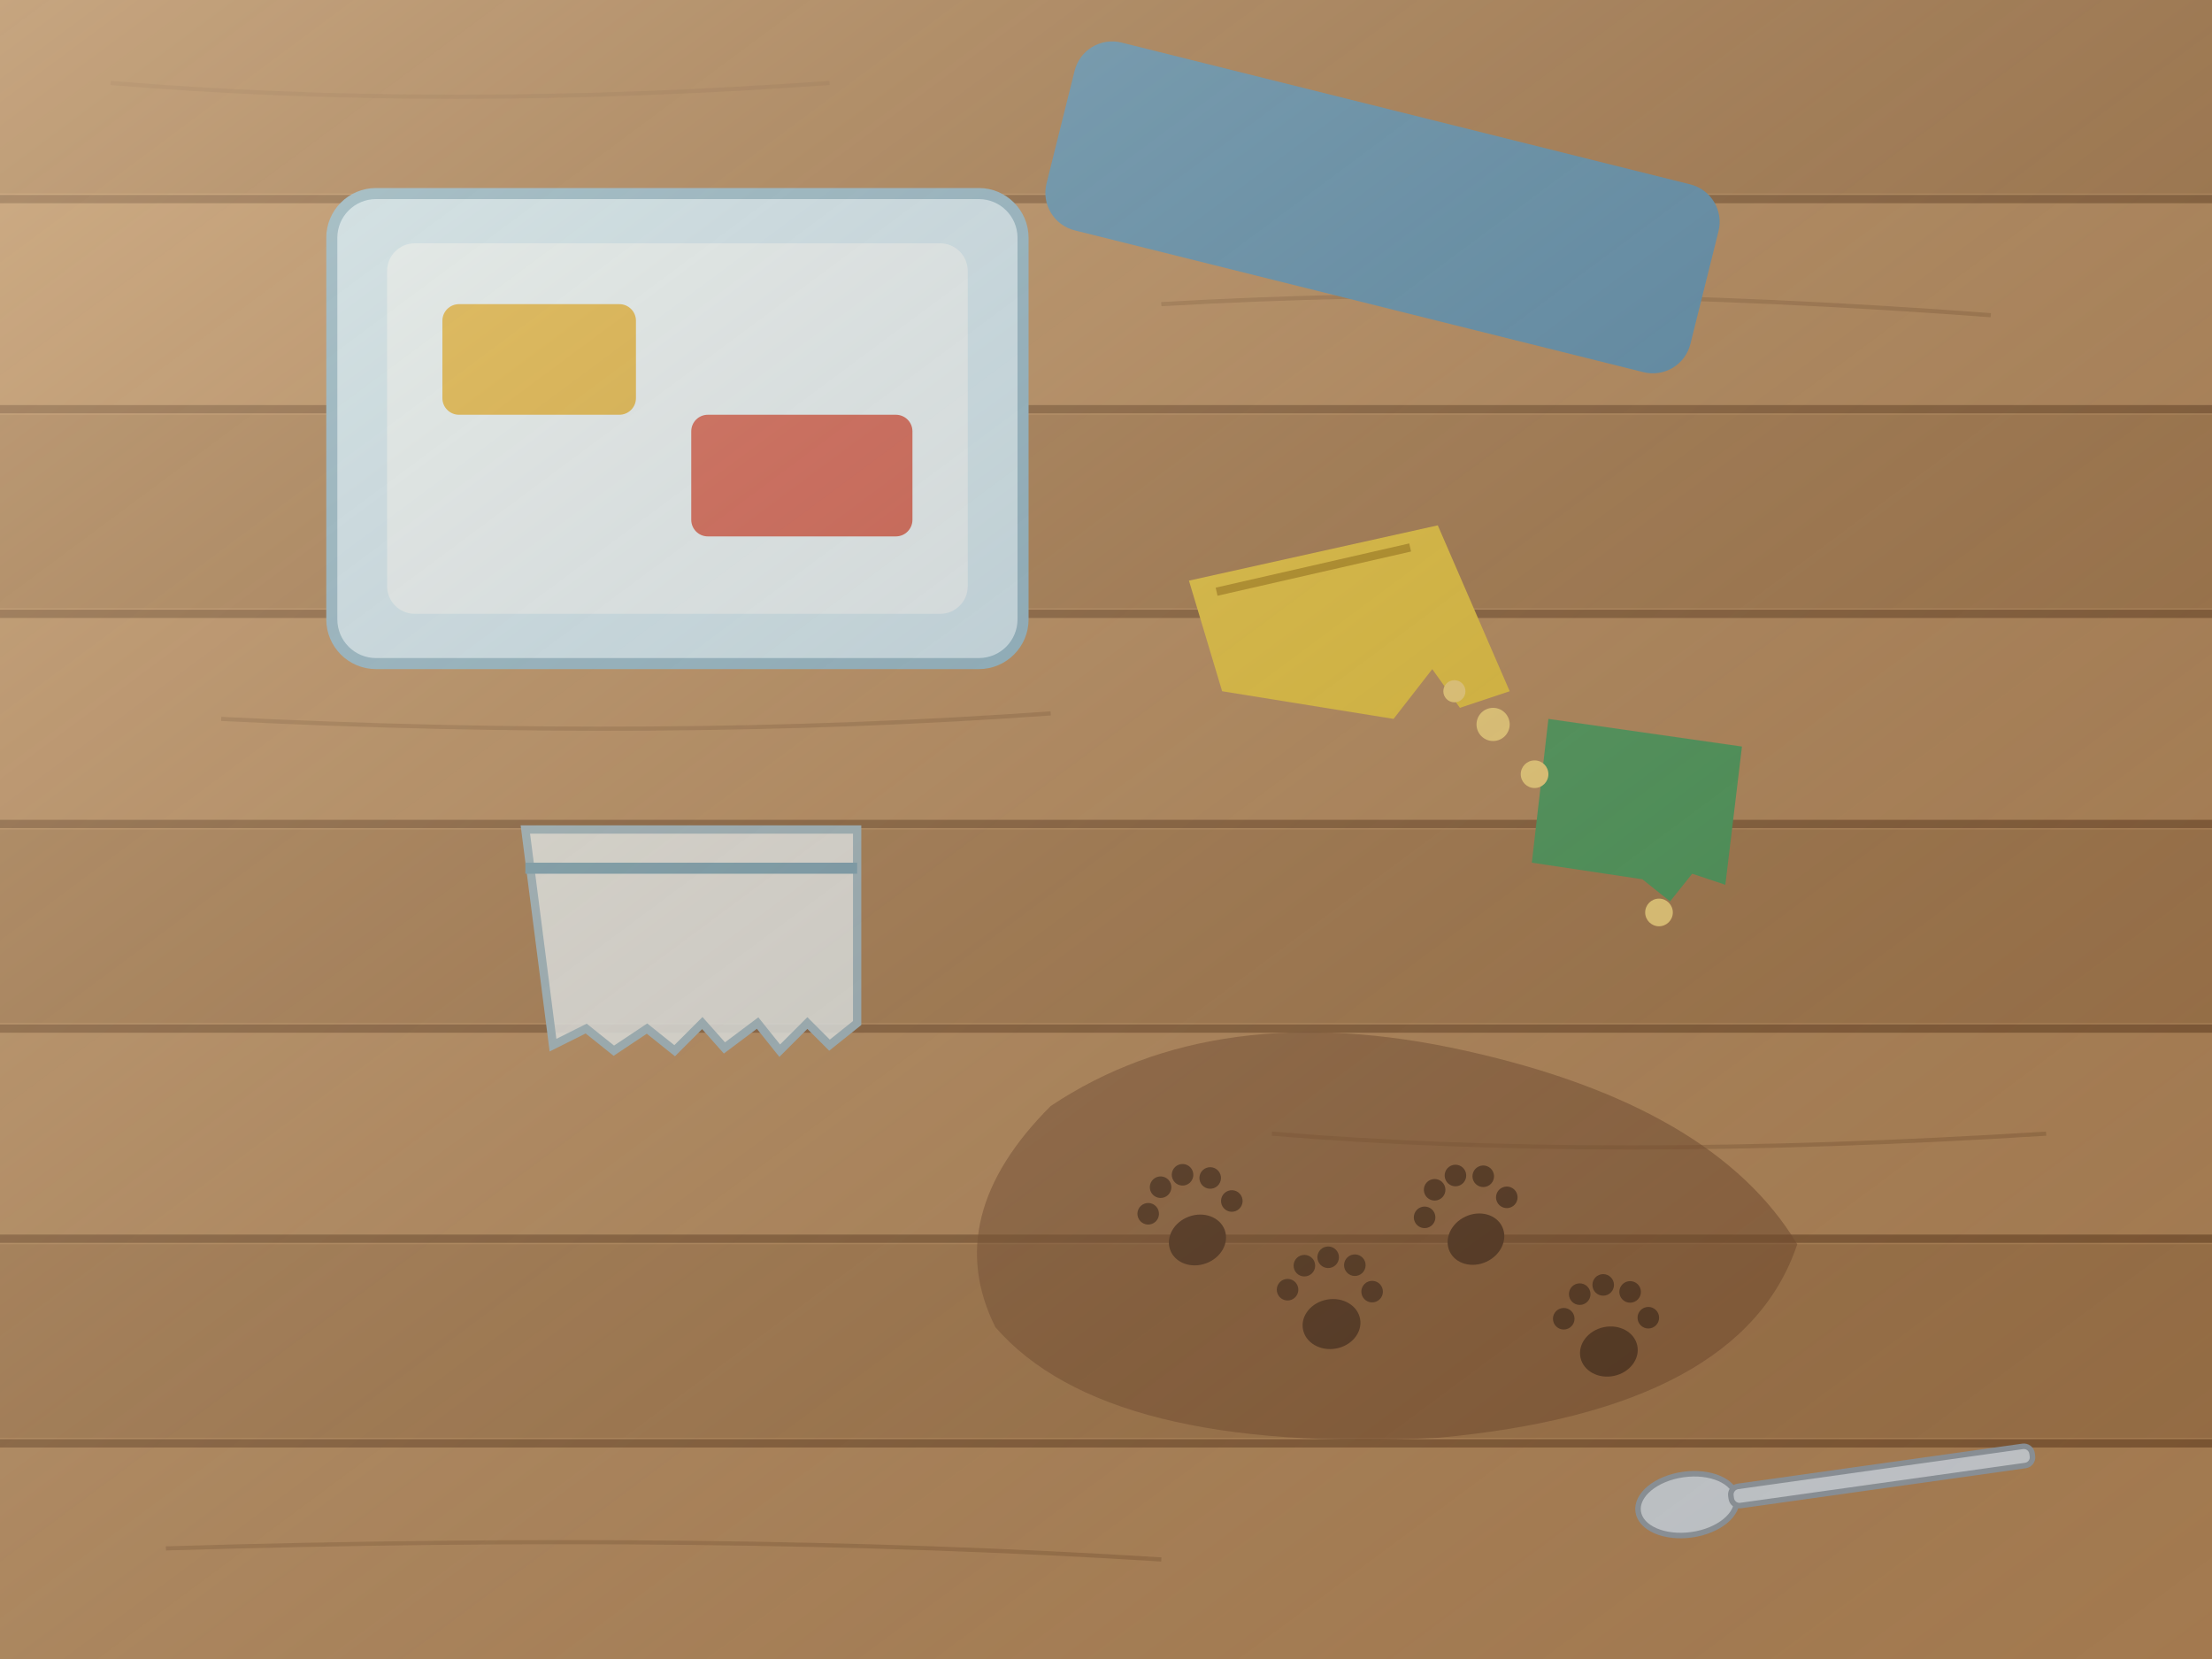
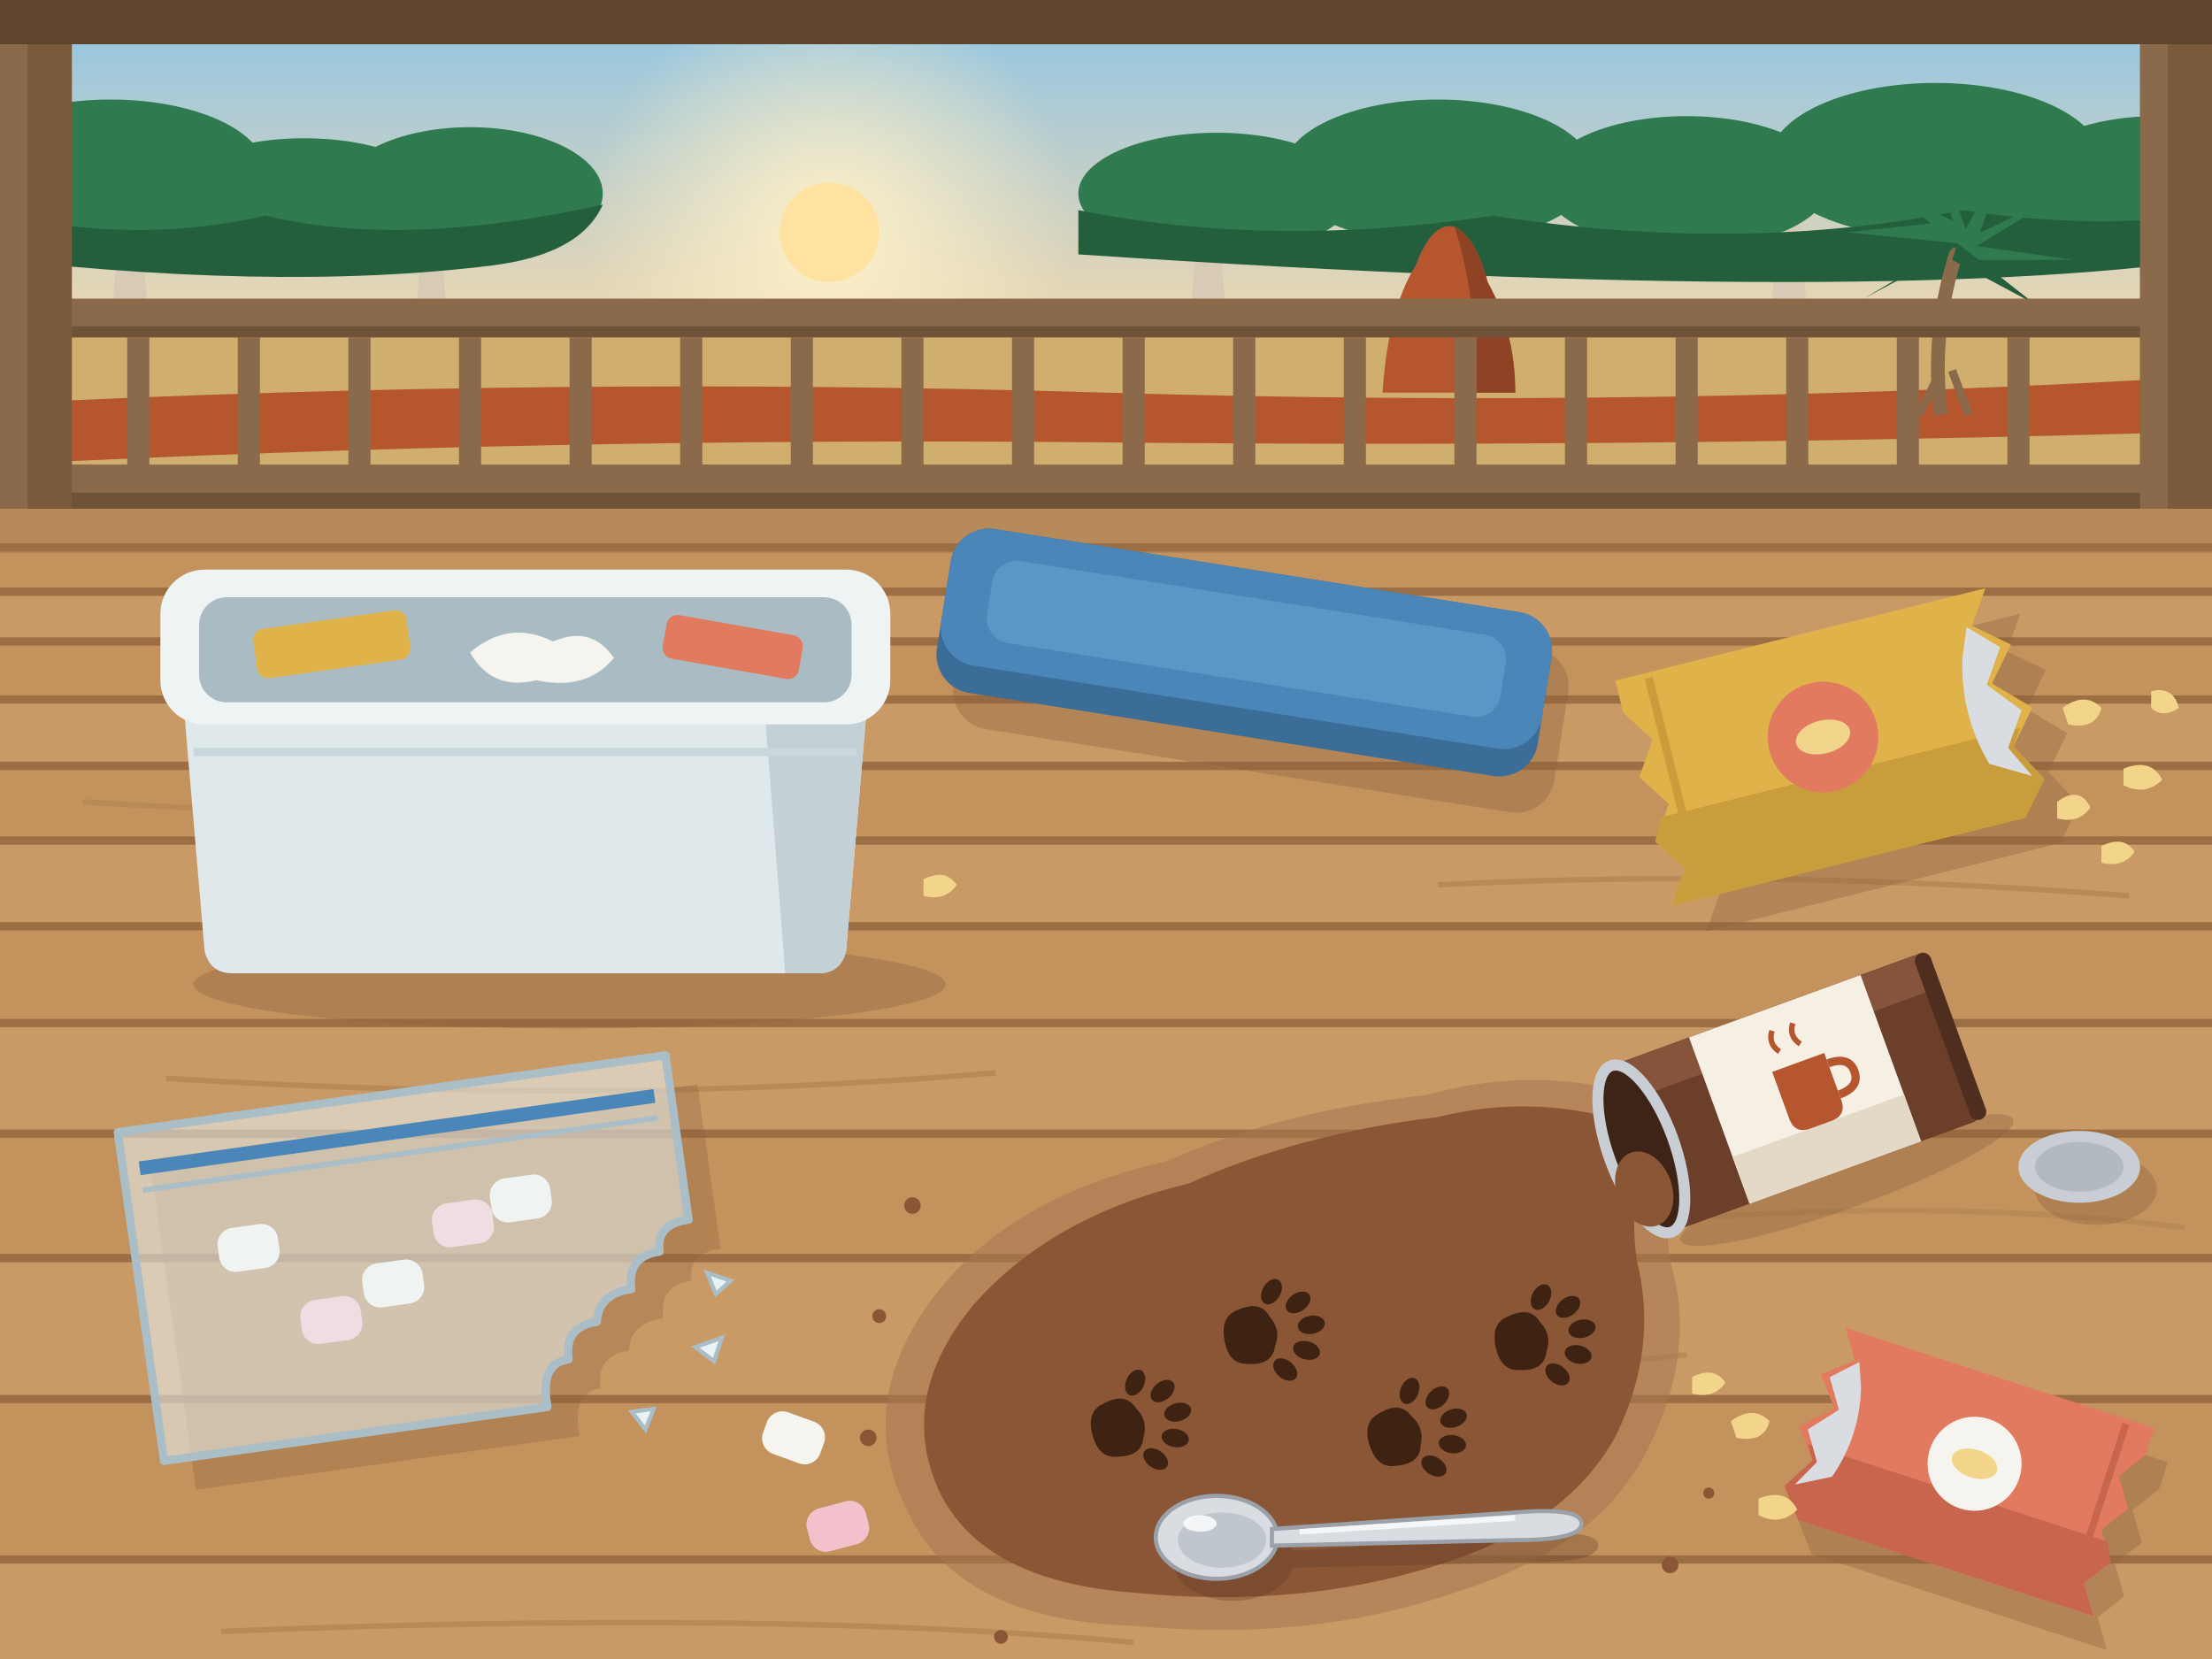
- <svg xmlns="http://www.w3.org/2000/svg" viewBox="0 0 800 600" role="img" aria-label="Daylight photo of an open plastic snack tub on a wooden verandah, with torn packets, a chewed zip-lock bag and small paw prints in spilled brown powder beside a teaspoon">
+ <svg xmlns="http://www.w3.org/2000/svg" viewBox="0 0 800 600" role="img" aria-label="Morning photo of the raided snack box on the Cabin 4 verandah: torn packets, a chewed zip-lock bag and small paw prints in spilled hot chocolate powder beside a teaspoon">
  <defs>
-     <linearGradient id="light" x1="0" y1="0" x2="1" y2="1">
-       <stop offset="0" stop-color="#fff6e0" stop-opacity="0.35" />
-       <stop offset="1" stop-color="#000" stop-opacity="0.12" />
+     <linearGradient id="sky" x1="0" y1="0" x2="0" y2="1">
+       <stop offset="0" stop-color="#8ec5e6" />
+       <stop offset="0.7" stop-color="#f6d9ab" />
    </linearGradient>
+     <radialGradient id="glow" cx="0.5" cy="0.5" r="0.5">
+       <stop offset="0" stop-color="#fff1c9" />
+       <stop offset="1" stop-color="#fff1c9" stop-opacity="0" />
+     </radialGradient>
+     <path id="packet" d="M-78 -42H60L52 -30L64 -20L54 -8L66 4L56 16L64 30L54 42H-78L-70 30L-78 18L-70 6L-78 -6L-70 -18L-78 -30Z" />
+     <path id="packet-shade" d="M-74 10H60L56 16L64 30L54 42H-78L-70 30L-78 18Z" />
+     <path id="bag" d="M-100 -60H100V0q-12 0 -12 10q-12 0 -12 12q-12 0 -14 10q-12 0 -12 12q-10 0 -10 14V60H-100Z" />
    <g id="print">
-       <ellipse cx="0" cy="6" rx="7" ry="6" fill="#5a3a22" />
-       <circle cx="-9" cy="-4" r="2.6" fill="#5a3a22" />
-       <circle cx="-4" cy="-9" r="2.6" fill="#5a3a22" />
-       <circle cx="2" cy="-10" r="2.6" fill="#5a3a22" />
-       <circle cx="8" cy="-7" r="2.6" fill="#5a3a22" />
-       <circle cx="11" cy="0" r="2.6" fill="#5a3a22" />
+       <path d="M-9 8q-2 -8 4 -10q5 -3 10 0q6 2 4 10q-1 6 -9 6q-8 0 -9 -6z" />
+       <ellipse cx="-13" cy="-4" rx="3" ry="4.5" transform="rotate(-50 -13 -4)" />
+       <ellipse cx="-8" cy="-12" rx="3" ry="4.5" transform="rotate(-25 -8 -12)" />
+       <ellipse cx="0" cy="-15" rx="3" ry="4.5" />
+       <ellipse cx="8" cy="-12" rx="3" ry="4.5" transform="rotate(25 8 -12)" />
+       <ellipse cx="13" cy="-4" rx="3" ry="4.5" transform="rotate(50 13 -4)" />
+     </g>
+     <g id="spoon">
+       <ellipse cx="440" cy="556" rx="22" ry="15" />
+       <path d="M460 553L548 547Q572 545 572 551Q572 557 548 557L460 559Z" />
    </g>
  </defs>
-   <rect width="800" height="600" fill="#b98a5a" />
-   <g fill="#a87a4c">
-     <rect y="0" width="800" height="70" />
-     <rect y="150" width="800" height="70" />
-     <rect y="300" width="800" height="70" />
-     <rect y="450" width="800" height="70" />
-   </g>
-   <g stroke="#8a5f38" stroke-width="3">
-     <line x1="0" y1="72" x2="800" y2="72" />
-     <line x1="0" y1="148" x2="800" y2="148" />
-     <line x1="0" y1="222" x2="800" y2="222" />
-     <line x1="0" y1="298" x2="800" y2="298" />
-     <line x1="0" y1="372" x2="800" y2="372" />
-     <line x1="0" y1="448" x2="800" y2="448" />
-     <line x1="0" y1="522" x2="800" y2="522" />
-   </g>
-   <g stroke="#9a6d43" stroke-width="1.5" fill="none" opacity="0.7">
-     <path d="M40 30 q120 10 260 0" />
-     <path d="M420 110 q140 -8 300 4" />
-     <path d="M80 260 q160 8 300 -2" />
-     <path d="M460 410 q120 10 280 0" />
-     <path d="M60 560 q200 -6 360 4" />
-   </g>
-   <rect x="120" y="70" width="250" height="170" rx="16" fill="#cfe6f2" stroke="#8fb5c8" stroke-width="4" />
-   <rect x="140" y="88" width="210" height="134" rx="10" fill="#e8f3f8" />
-   <rect x="380" y="40" width="240" height="70" rx="14" fill="#5b8fb0" transform="rotate(14 500 75)" />
-   <rect x="160" y="110" width="70" height="40" rx="6" fill="#e2b33c" />
-   <rect x="250" y="150" width="80" height="44" rx="6" fill="#d35a4a" />
-   <path d="M430 210 l90 -20 l26 60 l-18 6 l-10 -14 l-14 18 l-62 -10 z" fill="#e9c43a" />
-   <path d="M440 214 l70 -16" stroke="#b8901c" stroke-width="3" />
-   <path d="M560 260 l70 10 l-6 50 l-12 -4 l-8 10 l-10 -8 l-40 -6 z" fill="#4c9a5a" />
-   <g fill="#f3d27a">
-     <circle cx="540" cy="262" r="6" />
-     <circle cx="555" cy="280" r="5" />
-     <circle cx="526" cy="250" r="4" />
-     <circle cx="600" cy="330" r="5" />
-   </g>
-   <path d="M190 300 h120 v70 l-10 8 l-8 -8 l-10 10 l-8 -10 l-12 9 l-8 -9 l-10 10 l-10 -8 l-12 8 l-10 -8 l-12 6 z" fill="#eef4f6" fill-opacity="0.85" stroke="#9fb4bd" stroke-width="3" />
-   <line x1="190" y1="314" x2="310" y2="314" stroke="#7aa0b0" stroke-width="4" />
-   <path d="M380 400 q60 -40 150 -20 q90 20 120 70 q-20 60 -130 70 q-120 6 -160 -40 q-20 -40 20 -80 z" fill="#7a4e2e" opacity="0.55" />
-   <use href="#print" transform="translate(430 440) rotate(-20) scale(1.5)" />
-   <use href="#print" transform="translate(480 470) rotate(-10) scale(1.5)" />
-   <use href="#print" transform="translate(530 440) rotate(-25) scale(1.5)" />
-   <use href="#print" transform="translate(580 480) rotate(-12) scale(1.5)" />
-   <g transform="rotate(-8 640 540)">
-     <ellipse cx="610" cy="540" rx="18" ry="11" fill="#d7dbe0" stroke="#9aa1a8" stroke-width="2" />
-     <rect x="626" y="536" width="110" height="7" rx="3" fill="#d7dbe0" stroke="#9aa1a8" stroke-width="2" />
-   </g>
-   <rect width="800" height="600" fill="url(#light)" />
+   <g id="outside">
+     <rect width="800" height="184" fill="url(#sky)" />
+     <circle cx="300" cy="84" r="90" fill="url(#glow)" />
+     <circle cx="300" cy="84" r="18" fill="#ffe2a0" />
+     <g id="trees-left">
+       <path d="M40 120l4 -50h6l4 50zM150 120l3 -40h6l3 40z" fill="#d8cbb5" />
+       <g fill="#2f7a4f">
+         <ellipse cx="40" cy="62" rx="56" ry="26" />
+         <ellipse cx="110" cy="72" rx="50" ry="22" />
+         <ellipse cx="170" cy="70" rx="48" ry="24" />
+       </g>
+       <path d="M-16 74q60 16 112 4q50 12 122 -4q-8 18 -40 22q-80 10 -194 -4z" fill="#245f3d" />
+     </g>
+     <g id="trees-right">
+       <path d="M430 120l4 -46h6l4 46zM640 120l4 -52h6l4 52z" fill="#d8cbb5" />
+       <g fill="#2f7a4f">
+         <ellipse cx="440" cy="70" rx="50" ry="22" />
+         <ellipse cx="520" cy="62" rx="56" ry="26" />
+         <ellipse cx="610" cy="66" rx="52" ry="24" />
+         <ellipse cx="700" cy="58" rx="60" ry="28" />
+         <ellipse cx="780" cy="66" rx="50" ry="24" />
+       </g>
+       <path d="M390 76q70 14 150 2q90 14 170 -2q50 8 100 0v16q-120 20 -420 0z" fill="#245f3d" />
+     </g>
+     <rect y="112" width="800" height="72" fill="#cfae6e" />
+     <path d="M0 146Q200 136 400 142T800 136V156Q600 162 400 160T0 168Z" fill="#b5562f" />
+     <g id="termite-mound">
+       <path d="M500 142q2 -30 12 -46q6 -16 14 -14q8 4 12 20q10 18 10 40z" fill="#b5562f" />
+       <path d="M526 82q8 4 12 20q10 18 10 40h-14q0 -36 -8 -60z" fill="#8f4325" />
+     </g>
+     <g id="pandanus">
+       <path d="M702 150q-4 -30 6 -60" stroke="#8a6a4a" stroke-width="5" fill="none" />
+       <path d="M694 150l8 -16M712 150l-6 -16" stroke="#8a6a4a" stroke-width="3" />
+       <path fill="#2f7a4f" d="M708 88l-40 -4l38 -4zM708 88l-32 -24l34 18zM708 88l-8 -36l12 34zM708 88l18 -32l-12 34zM708 88l38 -18l-36 22zM708 88l42 6l-40 0z" />
+       <path fill="#245f3d" d="M708 88l28 22l-30 -16zM708 88l-34 20l30 -16z" />
+     </g>
+   </g>
+   <g id="rail">
+     <rect width="800" height="16" fill="#5f452e" />
+     <rect y="108" width="800" height="14" fill="#8a6a4a" />
+     <rect y="118" width="800" height="4" fill="#6f5339" />
+     <path fill="#8a6a4a" d="M46 122h8v46h-8zM86 122h8v46h-8zM126 122h8v46h-8zM166 122h8v46h-8zM206 122h8v46h-8zM246 122h8v46h-8zM286 122h8v46h-8zM326 122h8v46h-8zM366 122h8v46h-8zM406 122h8v46h-8zM446 122h8v46h-8zM486 122h8v46h-8zM526 122h8v46h-8zM566 122h8v46h-8zM606 122h8v46h-8zM646 122h8v46h-8zM686 122h8v46h-8zM726 122h8v46h-8z" />
+     <rect y="168" width="800" height="10" fill="#8a6a4a" />
+     <rect y="178" width="800" height="6" fill="#6f5339" />
+     <rect y="16" width="26" height="168" fill="#7b5a3c" />
+     <rect y="16" width="10" height="168" fill="#8a6a4a" />
+     <rect x="774" y="16" width="26" height="168" fill="#7b5a3c" />
+     <rect x="774" y="16" width="10" height="168" fill="#8a6a4a" />
+   </g>
+   <g id="boards">
+     <rect y="184" width="800" height="416" fill="#c99a66" />
+     <g fill="#c3925d">
+       <rect y="198" width="800" height="16" />
+       <rect y="232" width="800" height="21" />
+       <rect y="277" width="800" height="27" />
+       <rect y="335" width="800" height="35" />
+       <rect y="410" width="800" height="45" />
+       <rect y="506" width="800" height="58" />
+     </g>
+     <rect y="184" width="800" height="16" fill="#a87a4c" opacity="0.5" />
+     <path d="M0 198H800M0 214H800M0 232H800M0 253H800M0 277H800M0 304H800M0 335H800M0 370H800M0 410H800M0 455H800M0 506H800M0 564H800" stroke="#9c6e43" stroke-width="3" />
+     <path d="M30 290q120 8 240 -2M520 320q120 -6 250 4M60 390q160 10 300 -2M620 440q90 -6 170 4M80 590q200 -8 330 4M500 490q60 6 110 0" stroke="#b88a58" stroke-width="2" fill="none" />
+   </g>
+   <g id="tub">
+     <ellipse cx="206" cy="356" rx="136" ry="16" fill="#8a5f38" opacity="0.35" />
+     <path d="M66 250H314L306 344Q304 352 296 352H84Q76 352 74 344Z" fill="#dfe8ea" />
+     <path d="M276 250H314L306 344Q304 352 296 352H284Z" fill="#c3d1d6" />
+     <path d="M70 272H310" stroke="#c9d6da" stroke-width="3" />
+     <rect x="58" y="206" width="264" height="56" rx="16" fill="#eef3f4" />
+     <rect x="72" y="216" width="236" height="38" rx="10" fill="#a9bcc3" />
+     <rect x="92" y="224" width="56" height="18" rx="4" fill="#e0b24a" transform="rotate(-8 120 233)" />
+     <path d="M170 236q14 -12 30 -4q14 -6 22 6q-10 12 -28 8q-16 4 -24 -10z" fill="#f6f4ef" />
+     <rect x="240" y="226" width="50" height="16" rx="4" fill="#e27a5f" transform="rotate(10 265 234)" />
+   </g>
+   <g id="lid" transform="rotate(9 450 236)">
+     <rect x="348" y="218" width="220" height="60" rx="14" fill="#8a5f38" opacity="0.35" />
+     <rect x="340" y="206" width="220" height="60" rx="14" fill="#3a6d98" />
+     <rect x="340" y="206" width="220" height="50" rx="14" fill="#4a86b8" />
+     <rect x="356" y="216" width="188" height="30" rx="9" fill="#5b97c6" />
+   </g>
+   <g id="packet-mustard" transform="translate(670 268) rotate(-14)">
+     <use href="#packet" fill="#8a5f38" opacity="0.35" transform="translate(10 12)" />
+     <use href="#packet" fill="#e0b24a" />
+     <use href="#packet-shade" fill="#c99c3c" />
+     <path d="M-66 -40V40" stroke="#c99c3c" stroke-width="3" />
+     <path d="M50 -30L60 -20L52 -8L62 4L54 16L60 28L46 20Q40 0 46 -20Z" fill="#d9dde2" />
+     <circle cx="-10" cy="-4" r="20" fill="#e27a5f" />
+     <ellipse cx="-10" cy="-4" rx="10" ry="6" fill="#f2d58a" />
+   </g>
+   <g id="chips-mustard" fill="#f2d58a">
+     <path d="M746 256q8 -6 14 0q-2 8 -12 6z" />
+     <path d="M768 278q10 -4 14 4q-6 6 -14 2z" />
+     <path d="M744 290q8 -6 12 2q-4 6 -12 4z" />
+     <path d="M778 250q8 -2 10 6q-6 4 -10 0z" />
+     <path d="M760 306q8 -4 12 2q-4 6 -12 4z" />
+     <path d="M334 318q8 -4 12 2q-4 6 -12 4z" />
+   </g>
+   <g id="zip-lock-bag" transform="translate(150 455) rotate(-8)">
+     <use href="#bag" fill="#8a5f38" opacity="0.3" transform="translate(10 12)" />
+     <g fill="#f6f4ef">
+       <rect x="-70" y="-20" width="22" height="16" rx="6" />
+       <rect x="-20" y="0" width="22" height="16" rx="6" />
+       <rect x="30" y="-24" width="22" height="16" rx="6" />
+     </g>
+     <g fill="#f3c1cb">
+       <rect x="-44" y="10" width="22" height="16" rx="6" />
+       <rect x="8" y="-18" width="22" height="16" rx="6" />
+     </g>
+     <use href="#bag" fill="#e9f3f6" fill-opacity="0.55" stroke="#a9bec6" stroke-width="3" stroke-linejoin="round" />
+     <path d="M-94 -46H94" stroke="#4a86b8" stroke-width="5" />
+     <path d="M-94 -38H94" stroke="#a9bec6" stroke-width="2" />
+     <path d="M104 20l8 4l-6 4zM96 46l10 -2l-4 8zM70 66l8 0l-4 7z" fill="#e9f3f6" stroke="#a9bec6" stroke-width="1.5" />
+   </g>
+   <g id="loose-marshmallows">
+     <rect x="276" y="512" width="22" height="16" rx="6" fill="#f6f4ef" transform="rotate(20 287 520)" />
+     <rect x="292" y="544" width="22" height="16" rx="6" fill="#f3c1cb" transform="rotate(-15 303 552)" />
+   </g>
+   <g id="powder">
+     <path d="M612 404Q566 382 516 396Q462 402 422 420Q368 432 340 466Q308 506 328 546Q346 586 410 588Q474 594 526 576Q578 560 596 524Q614 488 604 456Q600 430 612 404Z" fill="#a77450" opacity="0.55" />
+     <path d="M600 410Q560 394 520 404Q470 410 430 428Q380 440 352 472Q324 506 340 540Q356 572 410 576Q470 582 520 566Q566 552 584 520Q600 488 592 456Q588 428 600 410Z" fill="#8a5636" />
+     <g fill="#8a5636">
+       <circle cx="330" cy="436" r="3" />
+       <circle cx="318" cy="476" r="2.5" />
+       <circle cx="314" cy="520" r="3" />
+       <circle cx="362" cy="592" r="2.5" />
+       <circle cx="604" cy="566" r="3" />
+       <circle cx="618" cy="540" r="2" />
+     </g>
+   </g>
+   <g id="tin" transform="translate(650 395) rotate(-20)">
+     <ellipse cx="6" cy="36" rx="64" ry="10" fill="#8a5f38" opacity="0.35" />
+     <rect x="-60" y="-32" width="120" height="64" rx="4" fill="#6b3f2a" />
+     <rect x="-60" y="-32" width="120" height="14" fill="#85543a" />
+     <rect x="-30" y="-32" width="66" height="64" fill="#f6f0e4" />
+     <rect x="-30" y="14" width="66" height="18" fill="#e3d9c6" />
+     <path d="M-6 -10h20v18q0 6 -6 6h-8q-6 0 -6 -6z" fill="#b5562f" />
+     <path d="M14 -6q8 0 8 6t-8 6" stroke="#b5562f" stroke-width="3" fill="none" />
+     <path d="M-1 -16q-3 -4 0 -8M7 -16q-3 -4 0 -8" stroke="#b5562f" stroke-width="2" fill="none" />
+     <rect x="56" y="-32" width="6" height="64" rx="3" fill="#4f2e1f" />
+     <ellipse cx="-60" cy="0" rx="12" ry="32" fill="#3e2416" stroke="#c9ced4" stroke-width="4" />
+     <ellipse cx="-64" cy="14" rx="10" ry="14" fill="#8a5636" />
+   </g>
+   <g id="tin-lid">
+     <ellipse cx="758" cy="430" rx="22" ry="13" fill="#8a5f38" opacity="0.35" />
+     <ellipse cx="752" cy="422" rx="22" ry="13" fill="#c9ced4" />
+     <ellipse cx="752" cy="422" rx="16" ry="9" fill="#b3b9c0" />
+   </g>
+   <g id="paw-prints" fill="#3e2312">
+     <use href="#print" transform="translate(410 515) rotate(75) scale(1.1)" />
+     <use href="#print" transform="translate(458 482) rotate(80) scale(1.1)" />
+     <use href="#print" transform="translate(510 518) rotate(72) scale(1.1)" />
+     <use href="#print" transform="translate(556 484) rotate(78) scale(1.1)" />
+   </g>
+   <g id="teaspoon">
+     <use href="#spoon" fill="#5a3520" opacity="0.3" transform="translate(6 8)" />
+     <use href="#spoon" fill="#d9dde2" stroke="#9aa1a8" stroke-width="1.5" />
+     <ellipse cx="442" cy="557" rx="16" ry="10" fill="#bfc6ce" />
+     <ellipse cx="434" cy="551" rx="6" ry="3" fill="#fff" opacity="0.8" />
+     <path d="M470 554L548 549" stroke="#f4f6f8" stroke-width="2" />
+   </g>
+   <g id="packet-coral" transform="translate(705 530) rotate(18) scale(-0.85 0.85)">
+     <use href="#packet" fill="#8a5f38" opacity="0.35" transform="translate(-10 12)" />
+     <use href="#packet" fill="#e27a5f" />
+     <use href="#packet-shade" fill="#c8664d" />
+     <path d="M-66 -40V40" stroke="#c8664d" stroke-width="3" />
+     <path d="M50 -30L60 -20L52 -8L62 4L54 16L60 28L46 20Q40 0 46 -20Z" fill="#d9dde2" />
+     <circle cx="-10" cy="-4" r="20" fill="#f6f4ef" />
+     <ellipse cx="-10" cy="-4" rx="10" ry="6" fill="#f2d58a" />
+   </g>
+   <g id="chips-coral" fill="#f2d58a">
+     <path d="M626 514q8 -6 14 0q-2 8 -12 6z" />
+     <path d="M612 498q8 -4 12 2q-4 6 -12 4z" />
+     <path d="M636 542q10 -4 14 4q-6 6 -14 2z" />
+   </g>
</svg>
